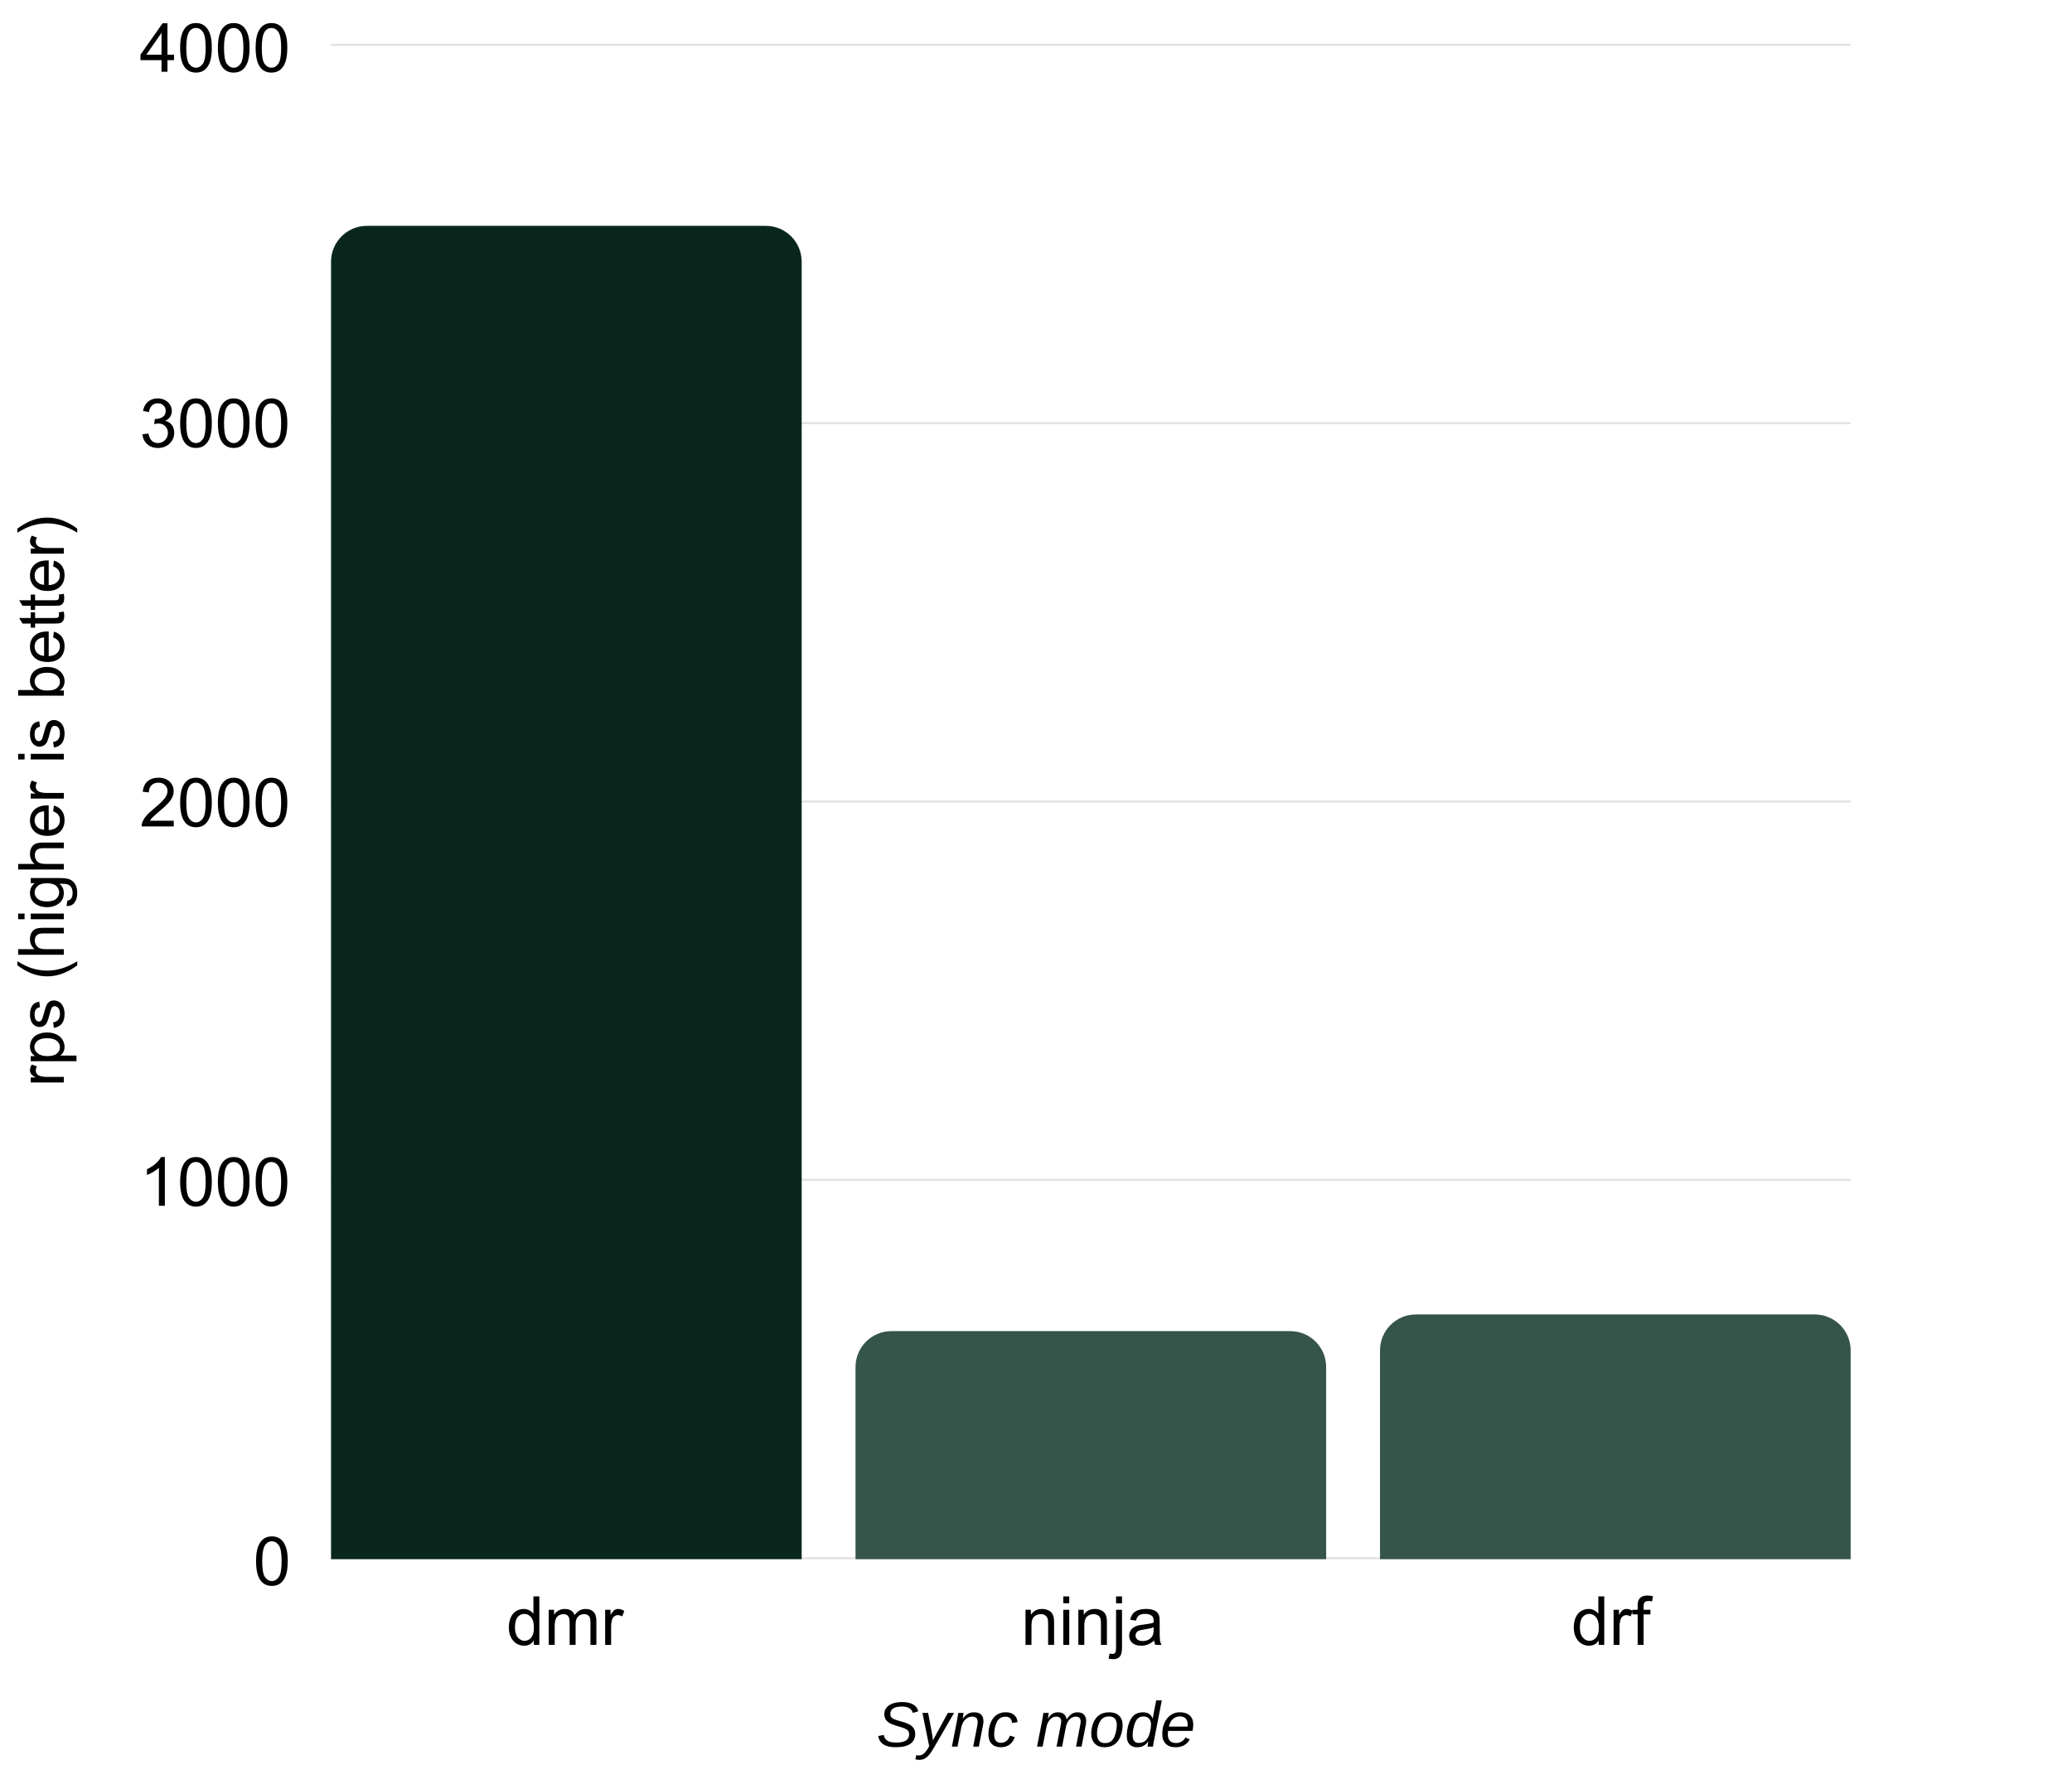
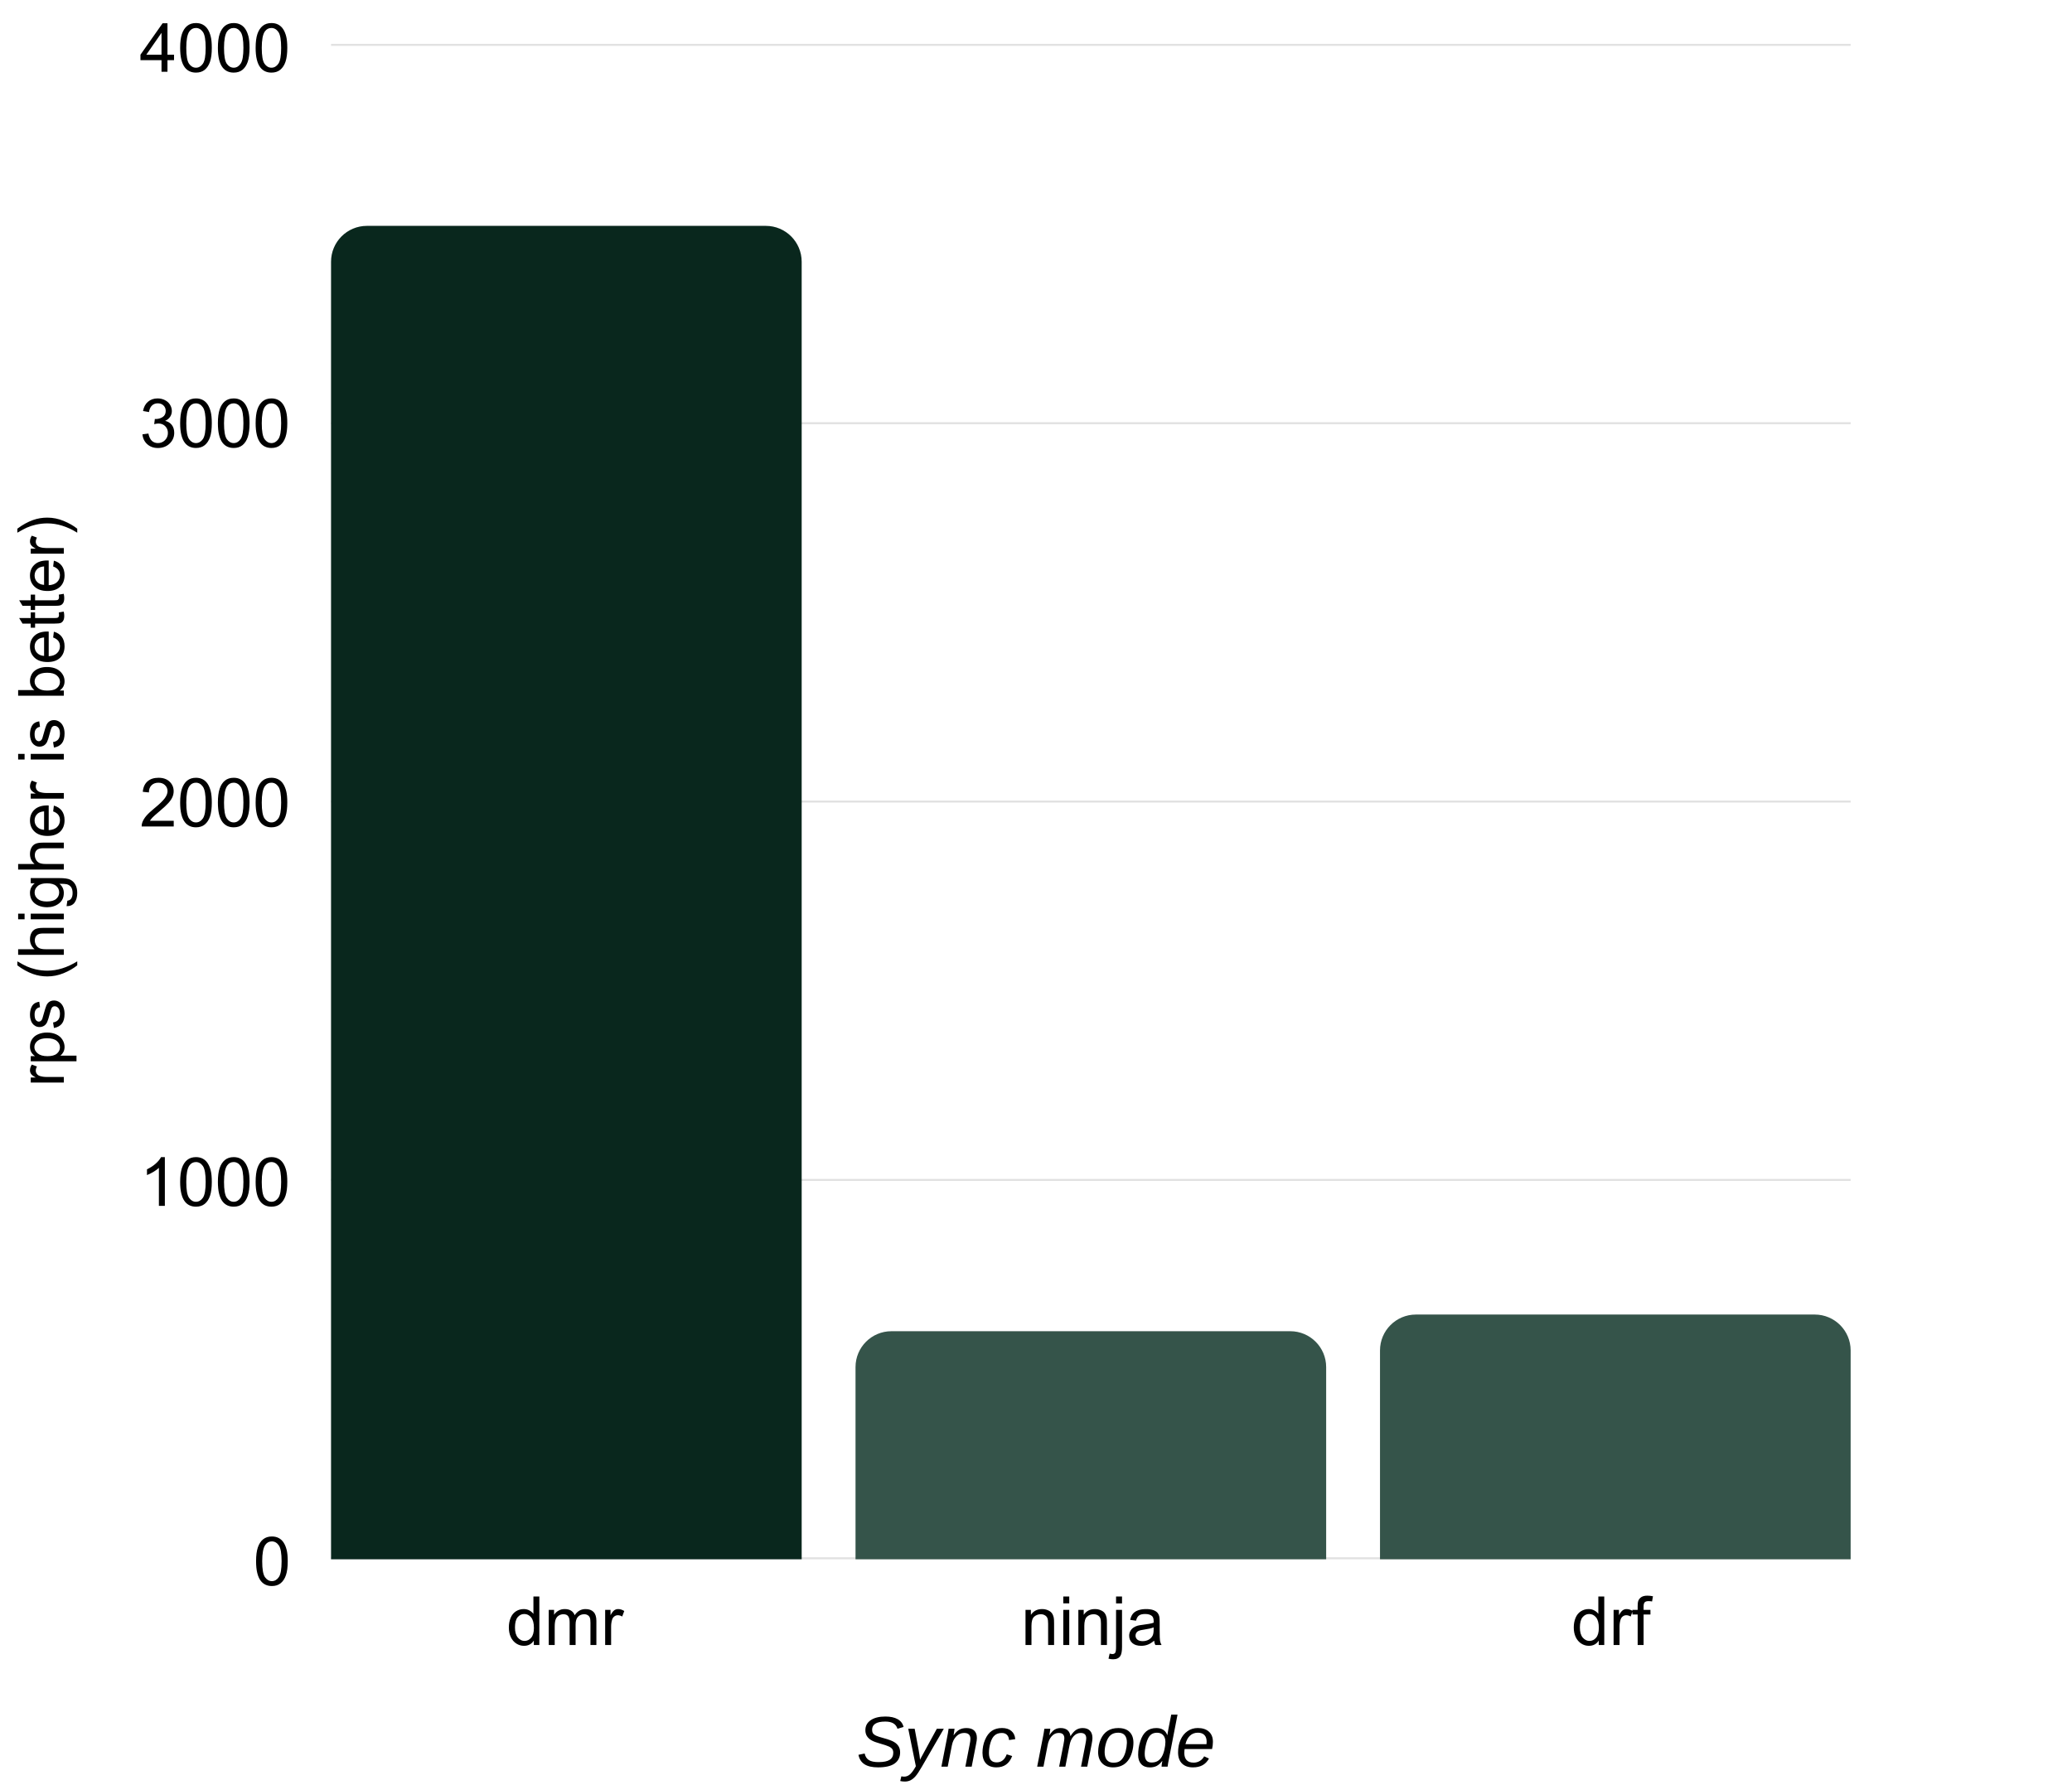
- <svg xmlns="http://www.w3.org/2000/svg" width="1039" height="885" viewBox="0 0 1039 885" fill="none">
+ <svg xmlns="http://www.w3.org/2000/svg" width="1039" height="895" viewBox="0 0 1039 895" fill="none">
  <path d="M166 22.5H928" stroke="#E1E1E1" />
  <path d="M166 212.25H928" stroke="#E1E1E1" />
  <path d="M166 402H928" stroke="#E1E1E1" />
  <path d="M166 591.75H928" stroke="#E1E1E1" />
  <path d="M166 781.5H928" stroke="#E1E1E1" />
  <path d="M166 131.274C166 121.333 174.059 113.274 184 113.274H384C393.941 113.274 402 121.333 402 131.274V782H166V131.274Z" fill="#09271D" />
  <path d="M429 685.621C429 675.680 437.059 667.621 447 667.621H647C656.941 667.621 665 675.680 665 685.621V782H429V685.621Z" fill="#35544A" />
  <path d="M692 677.263C692 667.322 700.059 659.263 710 659.263H910C919.941 659.263 928 667.322 928 677.263V782H692V677.263Z" fill="#35544A" />
  <path transform="translate(0 -253)" d="M80.99 289V283.173H70.432V280.434L81.538 264.662H83.978V280.434H87.266V283.173H83.978V289H80.99ZM80.99 280.434V269.46L73.37 280.434H80.99ZM90.337 276.997C90.337 274.119 90.63 271.806 91.217 270.058C91.814 268.298 92.694 266.942 93.856 265.99C95.03 265.038 96.502 264.562 98.272 264.562C99.579 264.562 100.724 264.828 101.709 265.359C102.694 265.88 103.507 266.638 104.149 267.634C104.791 268.619 105.295 269.825 105.66 271.253C106.025 272.67 106.208 274.584 106.208 276.997C106.208 279.853 105.915 282.16 105.328 283.92C104.742 285.669 103.862 287.024 102.688 287.987C101.526 288.939 100.054 289.415 98.272 289.415C95.926 289.415 94.083 288.574 92.744 286.892C91.139 284.866 90.337 281.568 90.337 276.997ZM93.408 276.997C93.408 280.993 93.873 283.654 94.803 284.982C95.743 286.299 96.9 286.958 98.272 286.958C99.645 286.958 100.796 286.294 101.726 284.966C102.666 283.638 103.137 280.981 103.137 276.997C103.137 272.991 102.666 270.329 101.726 269.012C100.796 267.695 99.634 267.036 98.239 267.036C96.867 267.036 95.771 267.617 94.952 268.779C93.923 270.262 93.408 273.002 93.408 276.997ZM109.263 276.997C109.263 274.119 109.556 271.806 110.143 270.058C110.74 268.298 111.62 266.942 112.782 265.99C113.955 265.038 115.427 264.562 117.198 264.562C118.504 264.562 119.65 264.828 120.635 265.359C121.62 265.88 122.433 266.638 123.075 267.634C123.717 268.619 124.221 269.825 124.586 271.253C124.951 272.67 125.134 274.584 125.134 276.997C125.134 279.853 124.84 282.16 124.254 283.92C123.667 285.669 122.787 287.024 121.614 287.987C120.452 288.939 118.98 289.415 117.198 289.415C114.852 289.415 113.009 288.574 111.67 286.892C110.065 284.866 109.263 281.568 109.263 276.997ZM112.334 276.997C112.334 280.993 112.799 283.654 113.729 284.982C114.669 286.299 115.826 286.958 117.198 286.958C118.571 286.958 119.722 286.294 120.651 284.966C121.592 283.638 122.062 280.981 122.062 276.997C122.062 272.991 121.592 270.329 120.651 269.012C119.722 267.695 118.56 267.036 117.165 267.036C115.793 267.036 114.697 267.617 113.878 268.779C112.849 270.262 112.334 273.002 112.334 276.997ZM128.188 276.997C128.188 274.119 128.482 271.806 129.068 270.058C129.666 268.298 130.546 266.942 131.708 265.99C132.881 265.038 134.353 264.562 136.124 264.562C137.43 264.562 138.576 264.828 139.561 265.359C140.546 265.88 141.359 266.638 142.001 267.634C142.643 268.619 143.146 269.825 143.512 271.253C143.877 272.67 144.06 274.584 144.06 276.997C144.06 279.853 143.766 282.16 143.18 283.92C142.593 285.669 141.713 287.024 140.54 287.987C139.378 288.939 137.906 289.415 136.124 289.415C133.778 289.415 131.935 288.574 130.596 286.892C128.991 284.866 128.188 281.568 128.188 276.997ZM131.26 276.997C131.26 280.993 131.725 283.654 132.654 284.982C133.595 286.299 134.752 286.958 136.124 286.958C137.496 286.958 138.647 286.294 139.577 284.966C140.518 283.638 140.988 280.981 140.988 276.997C140.988 272.991 140.518 270.329 139.577 269.012C138.647 267.695 137.485 267.036 136.091 267.036C134.718 267.036 133.623 267.617 132.804 268.779C131.774 270.262 131.26 273.002 131.26 276.997Z" fill="black" />
  <path transform="translate(0 -189.75)" d="M71.428 407.575L74.416 407.177C74.759 408.87 75.34 410.093 76.159 410.846C76.989 411.587 77.996 411.958 79.181 411.958C80.586 411.958 81.77 411.471 82.733 410.497C83.707 409.523 84.194 408.317 84.194 406.878C84.194 405.506 83.746 404.377 82.85 403.491C81.953 402.595 80.813 402.146 79.43 402.146C78.865 402.146 78.162 402.257 77.321 402.479L77.653 399.855C77.853 399.878 78.013 399.889 78.135 399.889C79.408 399.889 80.553 399.557 81.571 398.893C82.59 398.229 83.099 397.205 83.099 395.821C83.099 394.726 82.728 393.818 81.986 393.099C81.245 392.379 80.287 392.02 79.114 392.02C77.952 392.02 76.984 392.385 76.209 393.115C75.434 393.846 74.936 394.941 74.715 396.402L71.727 395.871C72.092 393.868 72.922 392.318 74.217 391.223C75.512 390.116 77.122 389.562 79.048 389.562C80.376 389.562 81.599 389.85 82.717 390.426C83.835 390.99 84.687 391.765 85.273 392.75C85.871 393.735 86.17 394.781 86.17 395.888C86.17 396.939 85.888 397.896 85.323 398.76C84.759 399.623 83.923 400.309 82.816 400.818C84.255 401.15 85.373 401.842 86.17 402.894C86.967 403.934 87.365 405.24 87.365 406.812C87.365 408.937 86.591 410.741 85.041 412.224C83.492 413.696 81.533 414.432 79.164 414.432C77.028 414.432 75.252 413.795 73.835 412.522C72.429 411.25 71.627 409.601 71.428 407.575ZM90.337 401.997C90.337 399.119 90.63 396.806 91.217 395.058C91.814 393.298 92.694 391.942 93.856 390.99C95.03 390.038 96.502 389.562 98.272 389.562C99.579 389.562 100.724 389.828 101.709 390.359C102.694 390.88 103.507 391.638 104.149 392.634C104.791 393.619 105.295 394.825 105.66 396.253C106.025 397.67 106.208 399.584 106.208 401.997C106.208 404.853 105.915 407.16 105.328 408.92C104.742 410.669 103.862 412.024 102.688 412.987C101.526 413.939 100.054 414.415 98.272 414.415C95.926 414.415 94.083 413.574 92.744 411.892C91.139 409.866 90.337 406.568 90.337 401.997ZM93.408 401.997C93.408 405.993 93.873 408.654 94.803 409.982C95.743 411.299 96.9 411.958 98.272 411.958C99.645 411.958 100.796 411.294 101.726 409.966C102.666 408.638 103.137 405.981 103.137 401.997C103.137 397.991 102.666 395.329 101.726 394.012C100.796 392.695 99.634 392.036 98.239 392.036C96.867 392.036 95.771 392.617 94.952 393.779C93.923 395.262 93.408 398.002 93.408 401.997ZM109.263 401.997C109.263 399.119 109.556 396.806 110.143 395.058C110.74 393.298 111.62 391.942 112.782 390.99C113.955 390.038 115.427 389.562 117.198 389.562C118.504 389.562 119.65 389.828 120.635 390.359C121.62 390.88 122.433 391.638 123.075 392.634C123.717 393.619 124.221 394.825 124.586 396.253C124.951 397.67 125.134 399.584 125.134 401.997C125.134 404.853 124.84 407.16 124.254 408.92C123.667 410.669 122.787 412.024 121.614 412.987C120.452 413.939 118.98 414.415 117.198 414.415C114.852 414.415 113.009 413.574 111.67 411.892C110.065 409.866 109.263 406.568 109.263 401.997ZM112.334 401.997C112.334 405.993 112.799 408.654 113.729 409.982C114.669 411.299 115.826 411.958 117.198 411.958C118.571 411.958 119.722 411.294 120.651 409.966C121.592 408.638 122.062 405.981 122.062 401.997C122.062 397.991 121.592 395.329 120.651 394.012C119.722 392.695 118.56 392.036 117.165 392.036C115.793 392.036 114.697 392.617 113.878 393.779C112.849 395.262 112.334 398.002 112.334 401.997ZM128.188 401.997C128.188 399.119 128.482 396.806 129.068 395.058C129.666 393.298 130.546 391.942 131.708 390.99C132.881 390.038 134.353 389.562 136.124 389.562C137.43 389.562 138.576 389.828 139.561 390.359C140.546 390.88 141.359 391.638 142.001 392.634C142.643 393.619 143.146 394.825 143.512 396.253C143.877 397.67 144.06 399.584 144.06 401.997C144.06 404.853 143.766 407.16 143.18 408.92C142.593 410.669 141.713 412.024 140.54 412.987C139.378 413.939 137.906 414.415 136.124 414.415C133.778 414.415 131.935 413.574 130.596 411.892C128.991 409.866 128.188 406.568 128.188 401.997ZM131.26 401.997C131.26 405.993 131.725 408.654 132.654 409.982C133.595 411.299 134.752 411.958 136.124 411.958C137.496 411.958 138.647 411.294 139.577 409.966C140.518 408.638 140.988 405.981 140.988 401.997C140.988 397.991 140.518 395.329 139.577 394.012C138.647 392.695 137.485 392.036 136.091 392.036C134.718 392.036 133.623 392.617 132.804 393.779C131.774 395.262 131.26 398.002 131.26 401.997Z" fill="black" />
  <path transform="translate(0 -126.5)" d="M87.116 538.128V541H71.029C71.007 540.281 71.123 539.589 71.378 538.925C71.787 537.829 72.44 536.75 73.337 535.688C74.245 534.625 75.55 533.396 77.255 532.002C79.9 529.833 81.688 528.117 82.617 526.855C83.547 525.583 84.012 524.382 84.012 523.253C84.012 522.069 83.586 521.073 82.733 520.265C81.892 519.446 80.791 519.036 79.43 519.036C77.991 519.036 76.84 519.468 75.977 520.331C75.113 521.194 74.676 522.39 74.665 523.917L71.594 523.602C71.804 521.311 72.595 519.567 73.968 518.372C75.34 517.166 77.183 516.562 79.496 516.562C81.831 516.562 83.68 517.21 85.041 518.505C86.402 519.8 87.083 521.405 87.083 523.319C87.083 524.293 86.884 525.251 86.485 526.191C86.087 527.132 85.423 528.123 84.493 529.163C83.575 530.203 82.042 531.631 79.894 533.446C78.102 534.951 76.951 535.975 76.441 536.518C75.932 537.049 75.512 537.586 75.18 538.128H87.116ZM90.337 528.997C90.337 526.119 90.63 523.806 91.217 522.058C91.814 520.298 92.694 518.942 93.856 517.99C95.03 517.038 96.502 516.562 98.272 516.562C99.579 516.562 100.724 516.828 101.709 517.359C102.694 517.88 103.507 518.638 104.149 519.634C104.791 520.619 105.295 521.825 105.66 523.253C106.025 524.67 106.208 526.584 106.208 528.997C106.208 531.853 105.915 534.16 105.328 535.92C104.742 537.669 103.862 539.024 102.688 539.987C101.526 540.939 100.054 541.415 98.272 541.415C95.926 541.415 94.083 540.574 92.744 538.892C91.139 536.866 90.337 533.568 90.337 528.997ZM93.408 528.997C93.408 532.993 93.873 535.654 94.803 536.982C95.743 538.299 96.9 538.958 98.272 538.958C99.645 538.958 100.796 538.294 101.726 536.966C102.666 535.638 103.137 532.981 103.137 528.997C103.137 524.991 102.666 522.329 101.726 521.012C100.796 519.695 99.634 519.036 98.239 519.036C96.867 519.036 95.771 519.617 94.952 520.779C93.923 522.262 93.408 525.002 93.408 528.997ZM109.263 528.997C109.263 526.119 109.556 523.806 110.143 522.058C110.74 520.298 111.62 518.942 112.782 517.99C113.955 517.038 115.427 516.562 117.198 516.562C118.504 516.562 119.65 516.828 120.635 517.359C121.62 517.88 122.433 518.638 123.075 519.634C123.717 520.619 124.221 521.825 124.586 523.253C124.951 524.67 125.134 526.584 125.134 528.997C125.134 531.853 124.84 534.16 124.254 535.92C123.667 537.669 122.787 539.024 121.614 539.987C120.452 540.939 118.98 541.415 117.198 541.415C114.852 541.415 113.009 540.574 111.67 538.892C110.065 536.866 109.263 533.568 109.263 528.997ZM112.334 528.997C112.334 532.993 112.799 535.654 113.729 536.982C114.669 538.299 115.826 538.958 117.198 538.958C118.571 538.958 119.722 538.294 120.651 536.966C121.592 535.638 122.062 532.981 122.062 528.997C122.062 524.991 121.592 522.329 120.651 521.012C119.722 519.695 118.56 519.036 117.165 519.036C115.793 519.036 114.697 519.617 113.878 520.779C112.849 522.262 112.334 525.002 112.334 528.997ZM128.188 528.997C128.188 526.119 128.482 523.806 129.068 522.058C129.666 520.298 130.546 518.942 131.708 517.99C132.881 517.038 134.353 516.562 136.124 516.562C137.43 516.562 138.576 516.828 139.561 517.359C140.546 517.88 141.359 518.638 142.001 519.634C142.643 520.619 143.146 521.825 143.512 523.253C143.877 524.67 144.06 526.584 144.06 528.997C144.06 531.853 143.766 534.16 143.18 535.92C142.593 537.669 141.713 539.024 140.54 539.987C139.378 540.939 137.906 541.415 136.124 541.415C133.778 541.415 131.935 540.574 130.596 538.892C128.991 536.866 128.188 533.568 128.188 528.997ZM131.26 528.997C131.26 532.993 131.725 535.654 132.654 536.982C133.595 538.299 134.752 538.958 136.124 538.958C137.496 538.958 138.647 538.294 139.577 536.966C140.518 535.638 140.988 532.981 140.988 528.997C140.988 524.991 140.518 522.329 139.577 521.012C138.647 519.695 137.485 519.036 136.091 519.036C134.718 519.036 133.623 519.617 132.804 520.779C131.774 522.262 131.26 525.002 131.26 528.997Z" fill="black" />
  <path transform="translate(0 -63.25)" d="M82.667 668H79.679V648.958C78.959 649.644 78.013 650.33 76.84 651.017C75.678 651.703 74.632 652.217 73.702 652.561V649.672C75.373 648.886 76.834 647.934 78.085 646.816C79.336 645.699 80.221 644.614 80.741 643.562H82.667V668ZM90.337 655.997C90.337 653.119 90.63 650.806 91.217 649.058C91.814 647.298 92.694 645.942 93.856 644.99C95.03 644.038 96.502 643.562 98.272 643.562C99.579 643.562 100.724 643.828 101.709 644.359C102.694 644.88 103.507 645.638 104.149 646.634C104.791 647.619 105.295 648.825 105.66 650.253C106.025 651.67 106.208 653.584 106.208 655.997C106.208 658.853 105.915 661.16 105.328 662.92C104.742 664.669 103.862 666.024 102.688 666.987C101.526 667.939 100.054 668.415 98.272 668.415C95.926 668.415 94.083 667.574 92.744 665.892C91.139 663.866 90.337 660.568 90.337 655.997ZM93.408 655.997C93.408 659.993 93.873 662.654 94.803 663.982C95.743 665.299 96.9 665.958 98.272 665.958C99.645 665.958 100.796 665.294 101.726 663.966C102.666 662.638 103.137 659.981 103.137 655.997C103.137 651.991 102.666 649.329 101.726 648.012C100.796 646.695 99.634 646.036 98.239 646.036C96.867 646.036 95.771 646.617 94.952 647.779C93.923 649.262 93.408 652.002 93.408 655.997ZM109.263 655.997C109.263 653.119 109.556 650.806 110.143 649.058C110.74 647.298 111.62 645.942 112.782 644.99C113.955 644.038 115.427 643.562 117.198 643.562C118.504 643.562 119.65 643.828 120.635 644.359C121.62 644.88 122.433 645.638 123.075 646.634C123.717 647.619 124.221 648.825 124.586 650.253C124.951 651.67 125.134 653.584 125.134 655.997C125.134 658.853 124.84 661.16 124.254 662.92C123.667 664.669 122.787 666.024 121.614 666.987C120.452 667.939 118.98 668.415 117.198 668.415C114.852 668.415 113.009 667.574 111.67 665.892C110.065 663.866 109.263 660.568 109.263 655.997ZM112.334 655.997C112.334 659.993 112.799 662.654 113.729 663.982C114.669 665.299 115.826 665.958 117.198 665.958C118.571 665.958 119.722 665.294 120.651 663.966C121.592 662.638 122.062 659.981 122.062 655.997C122.062 651.991 121.592 649.329 120.651 648.012C119.722 646.695 118.56 646.036 117.165 646.036C115.793 646.036 114.697 646.617 113.878 647.779C112.849 649.262 112.334 652.002 112.334 655.997ZM128.188 655.997C128.188 653.119 128.482 650.806 129.068 649.058C129.666 647.298 130.546 645.942 131.708 644.99C132.881 644.038 134.353 643.562 136.124 643.562C137.43 643.562 138.576 643.828 139.561 644.359C140.546 644.88 141.359 645.638 142.001 646.634C142.643 647.619 143.146 648.825 143.512 650.253C143.877 651.67 144.06 653.584 144.06 655.997C144.06 658.853 143.766 661.16 143.18 662.92C142.593 664.669 141.713 666.024 140.54 666.987C139.378 667.939 137.906 668.415 136.124 668.415C133.778 668.415 131.935 667.574 130.596 665.892C128.991 663.866 128.188 660.568 128.188 655.997ZM131.26 655.997C131.26 659.993 131.725 662.654 132.654 663.982C133.595 665.299 134.752 665.958 136.124 665.958C137.496 665.958 138.647 665.294 139.577 663.966C140.518 662.638 140.988 659.981 140.988 655.997C140.988 651.991 140.518 649.329 139.577 648.012C138.647 646.695 137.485 646.036 136.091 646.036C134.718 646.036 133.623 646.617 132.804 647.779C131.774 649.262 131.26 652.002 131.26 655.997Z" fill="black" />
  <path transform="translate(0 0)" d="M128.411 782.997C128.411 780.119 128.704 777.806 129.291 776.058C129.889 774.298 130.769 772.942 131.931 771.99C133.104 771.038 134.576 770.562 136.347 770.562C137.653 770.562 138.798 770.828 139.783 771.359C140.768 771.88 141.582 772.638 142.224 773.634C142.866 774.619 143.369 775.825 143.734 777.253C144.1 778.67 144.282 780.584 144.282 782.997C144.282 785.853 143.989 788.16 143.402 789.92C142.816 791.669 141.936 793.024 140.763 793.987C139.601 794.939 138.129 795.415 136.347 795.415C134 795.415 132.158 794.574 130.818 792.892C129.214 790.866 128.411 787.568 128.411 782.997ZM131.482 782.997C131.482 786.993 131.947 789.654 132.877 790.982C133.818 792.299 134.974 792.958 136.347 792.958C137.719 792.958 138.87 792.294 139.8 790.966C140.741 789.638 141.211 786.981 141.211 782.997C141.211 778.991 140.741 776.329 139.8 775.012C138.87 773.695 137.708 773.036 136.313 773.036C134.941 773.036 133.845 773.617 133.026 774.779C131.997 776.262 131.482 779.002 131.482 782.997Z" fill="black" />
  <path d="M32 542.922L15.406 542.922L15.406 540.391L17.922 540.391C16.745 539.745 15.969 539.151 15.594 538.609C15.219 538.057 15.031 537.453 15.031 536.797C15.031 535.849 15.333 534.885 15.938 533.906L18.547 534.875C18.141 535.562 17.938 536.25 17.938 536.937C17.938 537.552 18.125 538.104 18.5 538.594C18.865 539.083 19.375 539.432 20.031 539.641C21.031 539.953 22.125 540.109 23.312 540.109L32 540.109L32 542.922ZM38.359 532.234L15.406 532.234L15.406 529.672L17.562 529.672C16.719 529.068 16.088 528.385 15.672 527.625C15.245 526.865 15.031 525.943 15.031 524.859C15.031 523.443 15.396 522.193 16.125 521.109C16.854 520.026 17.885 519.208 19.219 518.656C20.542 518.104 21.995 517.828 23.578 517.828C25.276 517.828 26.807 518.135 28.172 518.75C29.526 519.354 30.568 520.24 31.297 521.406C32.016 522.562 32.375 523.781 32.375 525.062C32.375 526 32.177 526.844 31.781 527.594C31.385 528.333 30.885 528.943 30.281 529.422L38.359 529.422L38.359 532.234ZM23.797 529.687C25.932 529.687 27.51 529.255 28.531 528.391C29.552 527.526 30.062 526.479 30.062 525.25C30.062 524 29.537 522.932 28.484 522.047C27.422 521.151 25.781 520.703 23.562 520.703C21.448 520.703 19.865 521.141 18.812 522.016C17.76 522.88 17.234 523.917 17.234 525.125C17.234 526.323 17.797 527.385 18.922 528.312C20.037 529.229 21.662 529.687 23.797 529.687ZM27.047 515.547L26.609 512.766C27.724 512.609 28.578 512.177 29.172 511.469C29.766 510.75 30.062 509.75 30.062 508.469C30.062 507.177 29.802 506.219 29.281 505.594C28.75 504.969 28.13 504.656 27.422 504.656C26.787 504.656 26.287 504.932 25.922 505.484C25.672 505.87 25.354 506.828 24.969 508.359C24.448 510.422 24 511.854 23.625 512.656C23.24 513.448 22.713 514.052 22.047 514.469C21.37 514.875 20.625 515.078 19.812 515.078C19.073 515.078 18.391 514.911 17.766 514.578C17.13 514.234 16.604 513.771 16.188 513.187C15.865 512.75 15.594 512.156 15.375 511.406C15.146 510.646 15.031 509.833 15.031 508.969C15.031 507.667 15.219 506.526 15.594 505.547C15.969 504.557 16.479 503.828 17.125 503.359C17.76 502.891 18.615 502.568 19.688 502.391L20.062 505.141C19.208 505.266 18.542 505.63 18.062 506.234C17.583 506.828 17.344 507.672 17.344 508.766C17.344 510.057 17.557 510.979 17.984 511.531C18.412 512.083 18.912 512.359 19.484 512.359C19.849 512.359 20.177 512.245 20.469 512.016C20.771 511.786 21.021 511.427 21.219 510.937C21.323 510.656 21.562 509.828 21.938 508.453C22.469 506.464 22.906 505.078 23.25 504.297C23.583 503.505 24.073 502.885 24.719 502.437C25.365 501.99 26.167 501.766 27.125 501.766C28.062 501.766 28.948 502.042 29.781 502.594C30.604 503.135 31.245 503.922 31.703 504.953C32.151 505.984 32.375 507.151 32.375 508.453C32.375 510.609 31.927 512.255 31.031 513.391C30.135 514.516 28.807 515.234 27.047 515.547ZM38.734 484.141C36.776 485.693 34.484 487.005 31.859 488.078C29.234 489.151 26.516 489.687 23.703 489.687C21.224 489.687 18.849 489.286 16.578 488.484C13.943 487.547 11.318 486.099 8.703 484.141L8.703 482.125C10.87 483.385 12.417 484.219 13.344 484.625C14.781 485.26 16.281 485.76 17.844 486.125C19.792 486.573 21.75 486.797 23.719 486.797C28.729 486.797 33.734 485.24 38.734 482.125L38.734 484.141ZM32 478.859L9.094 478.859L9.094 476.047L17.312 476.047C15.792 474.734 15.031 473.078 15.031 471.078C15.031 469.849 15.276 468.781 15.766 467.875C16.245 466.969 16.912 466.323 17.766 465.937C18.62 465.542 19.859 465.344 21.484 465.344L32 465.344L32 468.156L21.484 468.156C20.078 468.156 19.057 468.464 18.422 469.078C17.776 469.682 17.453 470.542 17.453 471.656C17.453 472.49 17.672 473.276 18.109 474.016C18.537 474.745 19.12 475.266 19.859 475.578C20.599 475.891 21.62 476.047 22.922 476.047L32 476.047L32 478.859ZM12.328 461.031L9.094 461.031L9.094 458.219L12.328 458.219L12.328 461.031ZM32 461.031L15.406 461.031L15.406 458.219L32 458.219L32 461.031ZM33.375 454.437L33.781 451.703C34.625 451.589 35.24 451.271 35.625 450.75C36.146 450.052 36.406 449.099 36.406 447.891C36.406 446.589 36.146 445.583 35.625 444.875C35.104 444.167 34.375 443.687 33.438 443.437C32.865 443.292 31.662 443.224 29.828 443.234C31.276 444.464 32 445.995 32 447.828C32 450.109 31.177 451.875 29.531 453.125C27.885 454.375 25.912 455 23.609 455C22.026 455 20.568 454.714 19.234 454.141C17.891 453.568 16.854 452.74 16.125 451.656C15.396 450.562 15.031 449.281 15.031 447.812C15.031 445.854 15.823 444.24 17.406 442.969L15.406 442.969L15.406 440.375L29.75 440.375C32.333 440.375 34.161 440.641 35.234 441.172C36.318 441.693 37.172 442.526 37.797 443.672C38.422 444.807 38.734 446.208 38.734 447.875C38.734 449.854 38.286 451.453 37.391 452.672C36.505 453.891 35.167 454.479 33.375 454.437ZM23.406 452.109C25.583 452.109 27.172 451.677 28.172 450.812C29.172 449.948 29.672 448.865 29.672 447.562C29.672 446.271 29.177 445.187 28.188 444.312C27.188 443.437 25.625 443 23.5 443C21.469 443 19.938 443.453 18.906 444.359C17.875 445.255 17.359 446.339 17.359 447.609C17.359 448.859 17.87 449.922 18.891 450.797C19.901 451.672 21.406 452.109 23.406 452.109ZM32 436.109L9.094 436.109L9.094 433.297L17.312 433.297C15.792 431.984 15.031 430.328 15.031 428.328C15.031 427.099 15.276 426.031 15.766 425.125C16.245 424.219 16.912 423.573 17.766 423.187C18.62 422.792 19.859 422.594 21.484 422.594L32 422.594L32 425.406L21.484 425.406C20.078 425.406 19.057 425.714 18.422 426.328C17.776 426.932 17.453 427.792 17.453 428.906C17.453 429.74 17.672 430.526 18.109 431.266C18.537 431.995 19.12 432.516 19.859 432.828C20.599 433.141 21.62 433.297 22.922 433.297L32 433.297L32 436.109ZM26.656 406.937L27.016 404.031C28.713 404.49 30.031 405.339 30.969 406.578C31.906 407.818 32.375 409.401 32.375 411.328C32.375 413.755 31.63 415.682 30.141 417.109C28.641 418.526 26.542 419.234 23.844 419.234C21.052 419.234 18.885 418.516 17.344 417.078C15.802 415.641 15.031 413.776 15.031 411.484C15.031 409.266 15.787 407.453 17.297 406.047C18.807 404.641 20.932 403.937 23.672 403.937C23.838 403.937 24.088 403.943 24.422 403.953L24.422 416.328C26.245 416.224 27.641 415.708 28.609 414.781C29.578 413.854 30.062 412.698 30.062 411.312C30.062 410.281 29.792 409.401 29.25 408.672C28.708 407.943 27.844 407.365 26.656 406.937ZM22.109 416.172L22.109 406.906C20.713 407.031 19.667 407.385 18.969 407.969C17.885 408.865 17.344 410.026 17.344 411.453C17.344 412.745 17.776 413.833 18.641 414.719C19.505 415.594 20.662 416.078 22.109 416.172ZM32 400.516L15.406 400.516L15.406 397.984L17.922 397.984C16.745 397.339 15.969 396.745 15.594 396.203C15.219 395.651 15.031 395.047 15.031 394.391C15.031 393.443 15.333 392.479 15.938 391.5L18.547 392.469C18.141 393.156 17.938 393.844 17.938 394.531C17.938 395.146 18.125 395.698 18.5 396.187C18.865 396.677 19.375 397.026 20.031 397.234C21.031 397.547 22.125 397.703 23.312 397.703L32 397.703L32 400.516ZM12.328 380.906L9.094 380.906L9.094 378.094L12.328 378.094L12.328 380.906ZM32 380.906L15.406 380.906L15.406 378.094L32 378.094L32 380.906ZM27.047 374.922L26.609 372.141C27.724 371.984 28.578 371.552 29.172 370.844C29.766 370.125 30.062 369.125 30.062 367.844C30.062 366.552 29.802 365.594 29.281 364.969C28.75 364.344 28.13 364.031 27.422 364.031C26.787 364.031 26.287 364.307 25.922 364.859C25.672 365.245 25.354 366.203 24.969 367.734C24.448 369.797 24 371.229 23.625 372.031C23.24 372.823 22.713 373.427 22.047 373.844C21.37 374.25 20.625 374.453 19.812 374.453C19.073 374.453 18.391 374.286 17.766 373.953C17.13 373.609 16.604 373.146 16.188 372.562C15.865 372.125 15.594 371.531 15.375 370.781C15.146 370.021 15.031 369.208 15.031 368.344C15.031 367.042 15.219 365.901 15.594 364.922C15.969 363.932 16.479 363.203 17.125 362.734C17.76 362.266 18.615 361.943 19.688 361.766L20.062 364.516C19.208 364.641 18.542 365.005 18.062 365.609C17.583 366.203 17.344 367.047 17.344 368.141C17.344 369.432 17.557 370.354 17.984 370.906C18.412 371.458 18.912 371.734 19.484 371.734C19.849 371.734 20.177 371.62 20.469 371.391C20.771 371.161 21.021 370.802 21.219 370.312C21.323 370.031 21.562 369.203 21.938 367.828C22.469 365.839 22.906 364.453 23.25 363.672C23.583 362.88 24.073 362.26 24.719 361.812C25.365 361.365 26.167 361.141 27.125 361.141C28.062 361.141 28.948 361.417 29.781 361.969C30.604 362.51 31.245 363.297 31.703 364.328C32.151 365.359 32.375 366.526 32.375 367.828C32.375 369.984 31.927 371.63 31.031 372.766C30.135 373.891 28.807 374.609 27.047 374.922ZM32 346.297L32 348.906L9.094 348.906L9.094 346.094L17.266 346.094C15.776 344.906 15.031 343.391 15.031 341.547C15.031 340.526 15.24 339.562 15.656 338.656C16.062 337.74 16.641 336.99 17.391 336.406C18.13 335.812 19.026 335.349 20.078 335.016C21.13 334.682 22.255 334.516 23.453 334.516C26.297 334.516 28.495 335.219 30.047 336.625C31.599 338.031 32.375 339.719 32.375 341.687C32.375 343.646 31.557 345.182 29.922 346.297L32 346.297ZM23.578 346.328C25.568 346.328 27.005 346.057 27.891 345.516C29.338 344.63 30.062 343.432 30.062 341.922C30.062 340.693 29.531 339.63 28.469 338.734C27.396 337.839 25.802 337.391 23.688 337.391C21.521 337.391 19.922 337.823 18.891 338.687C17.859 339.542 17.344 340.578 17.344 341.797C17.344 343.026 17.88 344.089 18.953 344.984C20.016 345.88 21.557 346.328 23.578 346.328ZM26.656 319.719L27.016 316.812C28.713 317.271 30.031 318.12 30.969 319.359C31.906 320.599 32.375 322.182 32.375 324.109C32.375 326.536 31.63 328.464 30.141 329.891C28.641 331.307 26.542 332.016 23.844 332.016C21.052 332.016 18.885 331.297 17.344 329.859C15.802 328.422 15.031 326.557 15.031 324.266C15.031 322.047 15.786 320.234 17.297 318.828C18.807 317.422 20.932 316.719 23.672 316.719C23.838 316.719 24.088 316.724 24.422 316.734L24.422 329.109C26.245 329.005 27.641 328.49 28.609 327.562C29.578 326.635 30.062 325.479 30.062 324.094C30.062 323.062 29.792 322.182 29.25 321.453C28.708 320.724 27.844 320.146 26.656 319.719ZM22.109 328.953L22.109 319.687C20.713 319.812 19.667 320.167 18.969 320.75C17.885 321.646 17.344 322.807 17.344 324.234C17.344 325.526 17.776 326.615 18.641 327.5C19.505 328.375 20.661 328.859 22.109 328.953ZM29.484 307.125L31.969 306.719C32.135 307.51 32.219 308.219 32.219 308.844C32.219 309.865 32.057 310.656 31.734 311.219C31.411 311.781 30.99 312.177 30.469 312.406C29.938 312.635 28.828 312.75 27.141 312.75L17.594 312.75L17.594 314.812L15.406 314.812L15.406 312.75L11.297 312.75L9.609 309.953L15.406 309.953L15.406 307.125L17.594 307.125L17.594 309.953L27.297 309.953C28.099 309.953 28.615 309.906 28.844 309.812C29.073 309.708 29.255 309.547 29.391 309.328C29.526 309.099 29.594 308.776 29.594 308.359C29.594 308.047 29.557 307.635 29.484 307.125ZM29.484 298.219L31.969 297.812C32.135 298.604 32.219 299.312 32.219 299.937C32.219 300.958 32.057 301.75 31.734 302.312C31.411 302.875 30.99 303.271 30.469 303.5C29.938 303.729 28.828 303.844 27.141 303.844L17.594 303.844L17.594 305.906L15.406 305.906L15.406 303.844L11.297 303.844L9.609 301.047L15.406 301.047L15.406 298.219L17.594 298.219L17.594 301.047L27.297 301.047C28.099 301.047 28.615 301 28.844 300.906C29.073 300.802 29.255 300.641 29.391 300.422C29.526 300.193 29.594 299.87 29.594 299.453C29.594 299.141 29.557 298.729 29.484 298.219ZM26.656 284.094L27.016 281.187C28.713 281.646 30.031 282.495 30.969 283.734C31.906 284.974 32.375 286.557 32.375 288.484C32.375 290.911 31.63 292.839 30.141 294.266C28.641 295.682 26.542 296.391 23.844 296.391C21.052 296.391 18.885 295.672 17.344 294.234C15.802 292.797 15.031 290.932 15.031 288.641C15.031 286.422 15.786 284.609 17.297 283.203C18.807 281.797 20.932 281.094 23.672 281.094C23.838 281.094 24.088 281.099 24.422 281.109L24.422 293.484C26.245 293.38 27.641 292.865 28.609 291.937C29.578 291.01 30.062 289.854 30.062 288.469C30.062 287.437 29.792 286.557 29.25 285.828C28.708 285.099 27.844 284.521 26.656 284.094ZM22.109 293.328L22.109 284.062C20.713 284.187 19.667 284.542 18.969 285.125C17.885 286.021 17.344 287.182 17.344 288.609C17.344 289.901 17.776 290.99 18.641 291.875C19.505 292.75 20.661 293.234 22.109 293.328ZM32 277.672L15.406 277.672L15.406 275.141L17.922 275.141C16.745 274.495 15.969 273.901 15.594 273.359C15.219 272.807 15.031 272.203 15.031 271.547C15.031 270.599 15.333 269.635 15.938 268.656L18.547 269.625C18.141 270.312 17.938 271 17.938 271.687C17.938 272.302 18.125 272.854 18.5 273.344C18.865 273.833 19.375 274.182 20.031 274.391C21.031 274.703 22.125 274.859 23.312 274.859L32 274.859L32 277.672ZM38.734 265.141L38.734 267.156C33.734 264.042 28.729 262.484 23.719 262.484C21.76 262.484 19.818 262.708 17.891 263.156C16.328 263.51 14.828 264.005 13.391 264.641C12.453 265.047 10.891 265.885 8.703 267.156L8.703 265.141C11.318 263.182 13.943 261.734 16.578 260.797C18.849 259.995 21.224 259.594 23.703 259.594C26.516 259.594 29.234 260.135 31.859 261.219C34.484 262.292 36.776 263.599 38.734 265.141Z" fill="black" />
  <path d="M514.241 825V807.369H516.931V809.876C518.226 807.939 520.096 806.971 522.542 806.971C523.604 806.971 524.578 807.164 525.464 807.552C526.36 807.928 527.03 808.426 527.473 809.046C527.915 809.666 528.225 810.402 528.402 811.254C528.513 811.807 528.568 812.776 528.568 814.159V825H525.58V814.275C525.58 813.058 525.464 812.15 525.231 811.553C524.999 810.944 524.584 810.463 523.986 810.108C523.4 809.743 522.708 809.561 521.911 809.561C520.638 809.561 519.537 809.965 518.607 810.772C517.689 811.58 517.229 813.113 517.229 815.371V825H514.241ZM533.184 804.099V800.662H536.172V804.099H533.184ZM533.184 825V807.369H536.172V825H533.184ZM540.737 825V807.369H543.427V809.876C544.722 807.939 546.592 806.971 549.038 806.971C550.101 806.971 551.075 807.164 551.96 807.552C552.856 807.928 553.526 808.426 553.969 809.046C554.411 809.666 554.721 810.402 554.898 811.254C555.009 811.807 555.064 812.776 555.064 814.159V825H552.076V814.275C552.076 813.058 551.96 812.15 551.728 811.553C551.495 810.944 551.08 810.463 550.482 810.108C549.896 809.743 549.204 809.561 548.407 809.561C547.134 809.561 546.033 809.965 545.104 810.772C544.185 811.58 543.726 813.113 543.726 815.371V825H540.737ZM559.646 804.132V800.662H562.635V804.132H559.646ZM555.861 831.84L556.426 829.3C557.023 829.455 557.494 829.532 557.837 829.532C558.446 829.532 558.899 829.327 559.198 828.918C559.497 828.52 559.646 827.512 559.646 825.896V807.369H562.635V825.963C562.635 828.132 562.353 829.643 561.788 830.495C561.069 831.602 559.873 832.155 558.202 832.155C557.394 832.155 556.614 832.05 555.861 831.84ZM578.738 822.825C577.632 823.766 576.563 824.43 575.534 824.817C574.516 825.205 573.42 825.398 572.247 825.398C570.31 825.398 568.822 824.928 567.781 823.987C566.741 823.035 566.221 821.824 566.221 820.352C566.221 819.488 566.414 818.702 566.802 817.994C567.2 817.275 567.715 816.699 568.346 816.268C568.988 815.836 569.707 815.509 570.504 815.288C571.09 815.133 571.976 814.984 573.16 814.84C575.573 814.552 577.349 814.209 578.489 813.811C578.5 813.401 578.506 813.141 578.506 813.03C578.506 811.813 578.224 810.955 577.659 810.457C576.896 809.782 575.761 809.444 574.256 809.444C572.85 809.444 571.81 809.693 571.135 810.191C570.471 810.678 569.978 811.547 569.657 812.798L566.735 812.399C567.001 811.149 567.438 810.142 568.047 809.378C568.656 808.603 569.535 808.011 570.687 807.602C571.838 807.181 573.171 806.971 574.688 806.971C576.193 806.971 577.416 807.148 578.356 807.502C579.297 807.856 579.989 808.304 580.432 808.847C580.874 809.378 581.184 810.053 581.361 810.872C581.461 811.381 581.511 812.3 581.511 813.628V817.612C581.511 820.39 581.572 822.15 581.693 822.892C581.826 823.622 582.081 824.325 582.457 825H579.336C579.026 824.38 578.827 823.655 578.738 822.825ZM578.489 816.151C577.405 816.594 575.778 816.97 573.608 817.28C572.38 817.457 571.511 817.657 571.002 817.878C570.493 818.099 570.1 818.426 569.823 818.857C569.547 819.278 569.408 819.748 569.408 820.269C569.408 821.065 569.707 821.729 570.305 822.261C570.913 822.792 571.799 823.058 572.961 823.058C574.112 823.058 575.136 822.809 576.032 822.311C576.929 821.801 577.587 821.11 578.008 820.235C578.329 819.56 578.489 818.564 578.489 817.247V816.151Z" fill="black" />
  <path d="M801.68 825V822.775C800.562 824.524 798.918 825.398 796.749 825.398C795.343 825.398 794.049 825.011 792.864 824.236C791.691 823.462 790.778 822.382 790.125 820.999C789.483 819.604 789.162 818.005 789.162 816.201C789.162 814.441 789.455 812.848 790.042 811.42C790.629 809.981 791.508 808.88 792.682 808.116C793.855 807.353 795.166 806.971 796.616 806.971C797.679 806.971 798.625 807.198 799.455 807.651C800.285 808.094 800.96 808.675 801.48 809.395V800.662H804.452V825H801.68ZM792.233 816.201C792.233 818.459 792.709 820.147 793.661 821.265C794.613 822.382 795.736 822.941 797.031 822.941C798.337 822.941 799.444 822.41 800.352 821.348C801.27 820.274 801.729 818.642 801.729 816.45C801.729 814.037 801.265 812.267 800.335 811.138C799.405 810.009 798.26 809.444 796.898 809.444C795.57 809.444 794.458 809.987 793.562 811.071C792.676 812.156 792.233 813.866 792.233 816.201ZM809.134 825V807.369H811.823V810.042C812.509 808.791 813.14 807.967 813.716 807.568C814.302 807.17 814.944 806.971 815.642 806.971C816.649 806.971 817.673 807.292 818.713 807.934L817.684 810.706C816.953 810.274 816.223 810.059 815.492 810.059C814.839 810.059 814.253 810.258 813.732 810.656C813.212 811.044 812.841 811.586 812.62 812.283C812.288 813.346 812.122 814.508 812.122 815.77V825H809.134ZM821.203 825V809.693H818.563V807.369H821.203V805.493C821.203 804.309 821.308 803.429 821.519 802.854C821.806 802.079 822.31 801.453 823.029 800.978C823.76 800.491 824.778 800.247 826.084 800.247C826.925 800.247 827.855 800.347 828.873 800.546L828.425 803.152C827.805 803.042 827.218 802.986 826.665 802.986C825.757 802.986 825.116 803.18 824.739 803.567C824.363 803.955 824.175 804.68 824.175 805.742V807.369H827.611V809.693H824.175V825H821.203Z" fill="black" />
  <path d="M267.68 825V822.775C266.562 824.524 264.918 825.398 262.749 825.398C261.343 825.398 260.049 825.011 258.864 824.236C257.691 823.462 256.778 822.382 256.125 820.999C255.483 819.604 255.162 818.005 255.162 816.201C255.162 814.441 255.455 812.848 256.042 811.42C256.629 809.981 257.508 808.88 258.682 808.116C259.855 807.353 261.166 806.971 262.616 806.971C263.679 806.971 264.625 807.198 265.455 807.651C266.285 808.094 266.96 808.675 267.48 809.395V800.662H270.452V825H267.68ZM258.233 816.201C258.233 818.459 258.709 820.147 259.661 821.265C260.613 822.382 261.736 822.941 263.031 822.941C264.337 822.941 265.444 822.41 266.352 821.348C267.27 820.274 267.729 818.642 267.729 816.45C267.729 814.037 267.265 812.267 266.335 811.138C265.405 810.009 264.26 809.444 262.898 809.444C261.57 809.444 260.458 809.987 259.562 811.071C258.676 812.156 258.233 813.866 258.233 816.201ZM275.167 825V807.369H277.84V809.843C278.393 808.979 279.129 808.288 280.048 807.768C280.966 807.236 282.012 806.971 283.186 806.971C284.492 806.971 285.56 807.242 286.39 807.784C287.231 808.326 287.823 809.085 288.166 810.059C289.561 808 291.376 806.971 293.611 806.971C295.36 806.971 296.705 807.458 297.646 808.432C298.586 809.395 299.057 810.883 299.057 812.897V825H296.085V813.894C296.085 812.698 295.985 811.84 295.786 811.32C295.598 810.789 295.249 810.363 294.74 810.042C294.231 809.721 293.633 809.561 292.947 809.561C291.708 809.561 290.678 809.976 289.859 810.806C289.04 811.625 288.631 812.942 288.631 814.757V825H285.643V813.545C285.643 812.217 285.399 811.221 284.912 810.557C284.425 809.893 283.628 809.561 282.521 809.561C281.68 809.561 280.9 809.782 280.181 810.225C279.472 810.667 278.958 811.315 278.637 812.167C278.316 813.019 278.155 814.248 278.155 815.853V825H275.167ZM303.456 825V807.369H306.146V810.042C306.832 808.791 307.463 807.967 308.038 807.568C308.625 807.17 309.267 806.971 309.964 806.971C310.971 806.971 311.995 807.292 313.035 807.934L312.006 810.706C311.275 810.274 310.545 810.059 309.814 810.059C309.161 810.059 308.575 810.258 308.055 810.656C307.535 811.044 307.164 811.586 306.942 812.283C306.61 813.346 306.444 814.508 306.444 815.77V825H303.456Z" fill="black" />
-   <text x="519.5" y="876" text-anchor="middle" fill="black" font-family="Arial, sans-serif" font-size="32" font-style="italic">Sync mode</text>
+   <text x="519.5" y="886" text-anchor="middle" fill="black" font-family="Arial, sans-serif" font-size="36" font-style="italic">Sync mode</text>
</svg>
